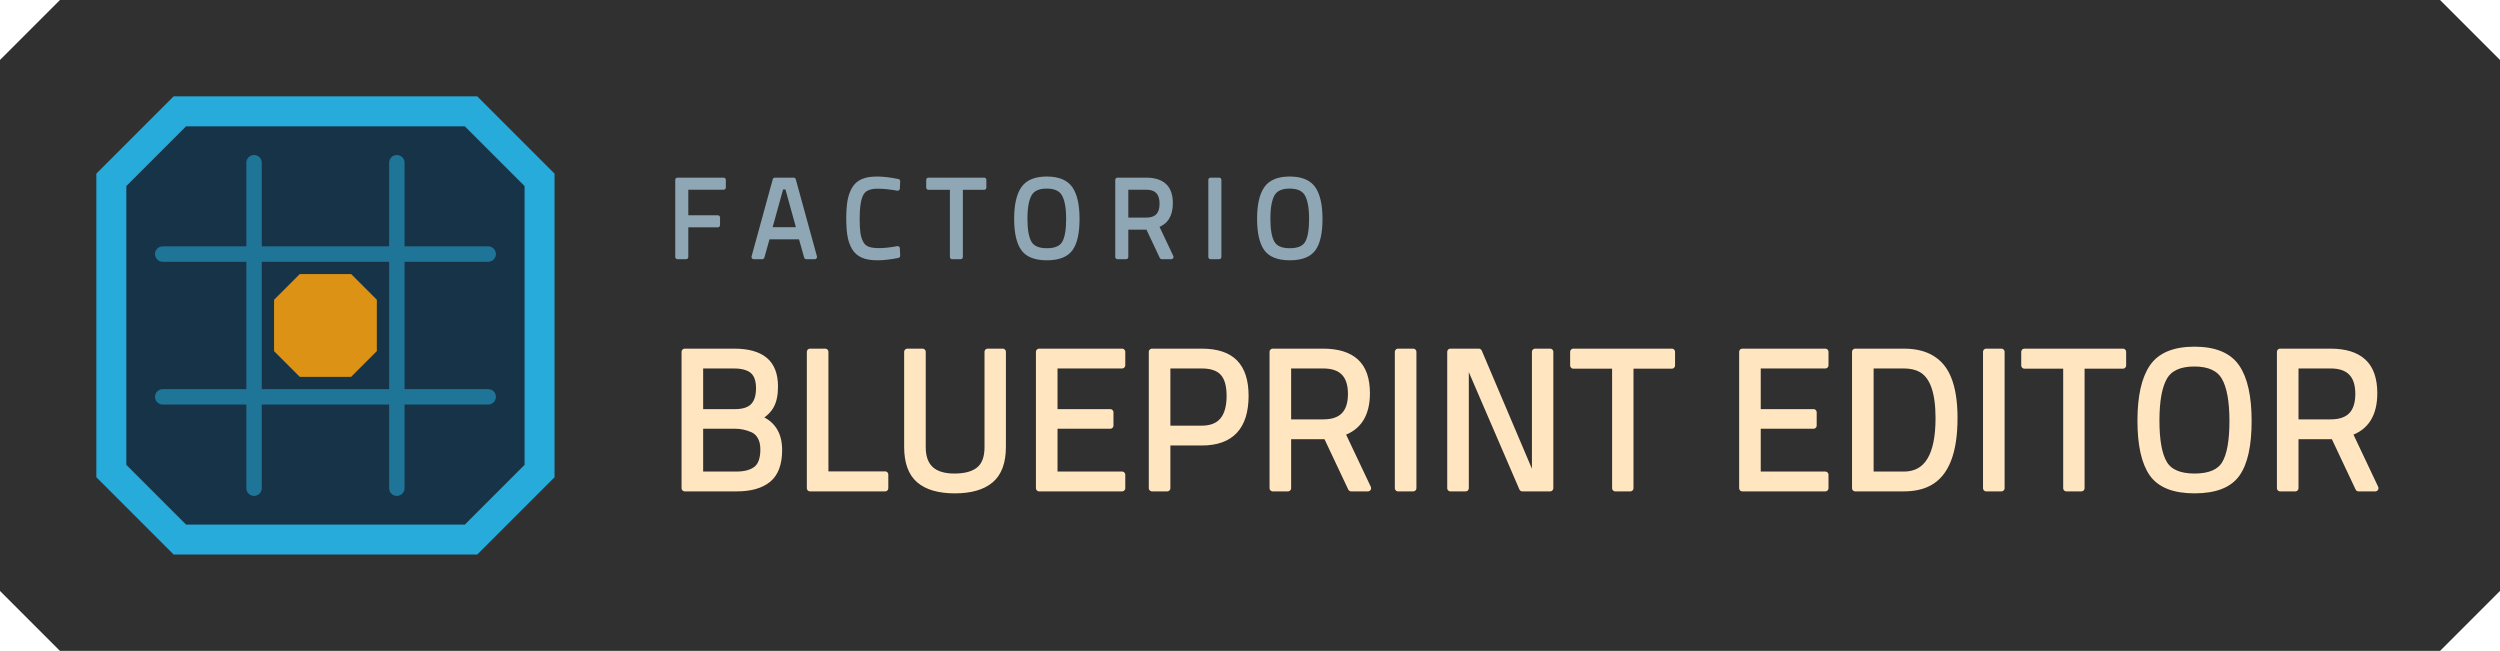
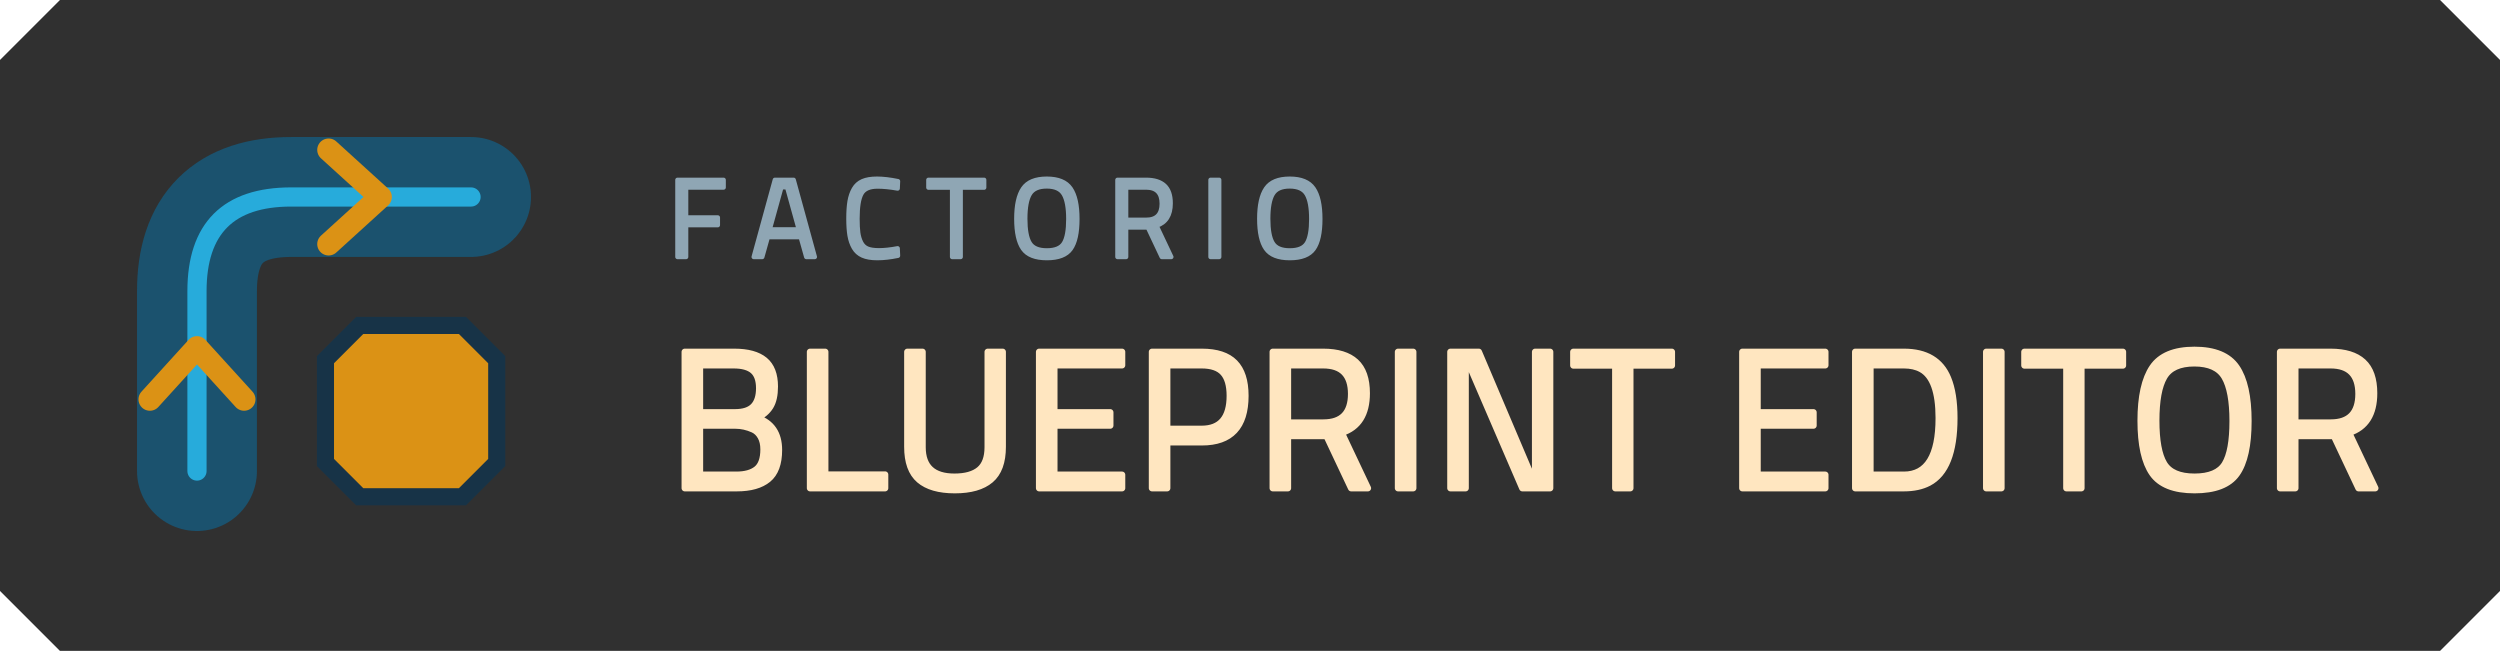
<svg xmlns="http://www.w3.org/2000/svg" viewBox="0 0 583.81 152.00">
  <path d="M14,0 L569.81,0 L583.81,14 L583.81,138.0 L569.81,152.0 L14,152.0 L0,138.0 L0,14 Z" fill="#303030" />
-   <path d="M42.0,26.0 L110.0,26.0 L126.0,42.0 L126.0,110.0 L110.0,126.0 L42.0,126.0 L26.0,110.0 L26.0,42.0 Z" fill="#173347" />
-   <path d="M59.33,38.00 L59.33,114.00 M38.00,59.33 L114.00,59.33 M92.67,38.00 L92.67,114.00 M38.00,92.67 L114.00,92.67" stroke="#27abdb" stroke-width="3.60" stroke-linecap="round" opacity=".55" />
-   <path d="M70.0,64.0 L82.0,64.0 L88.0,70.0 L88.0,82.0 L82.0,88.0 L70.0,88.0 L64.0,82.0 L64.0,70.0 Z" fill="#db9215" />
-   <path d="M42.0,26.0 L110.0,26.0 L126.0,42.0 L126.0,110.0 L110.0,126.0 L42.0,126.0 L26.0,110.0 L26.0,42.0 Z" fill="none" stroke="#27abdb" stroke-width="7.00" />
+   <path d="M46.00,110.00 L46.00,68.00 Q46.00,46.00 68.00,46.00 L110.00,46.00" fill="none" stroke="#173347" stroke-width="28.00" stroke-linecap="round" stroke-linejoin="round" />
+   <path d="M46.00,110.00 L46.00,68.00 Q46.00,46.00 68.00,46.00 L110.00,46.00" fill="none" stroke="#27abdb" stroke-width="28.00" stroke-linecap="round" stroke-linejoin="round" opacity=".26" />
+   <path d="M46.00,110.00 L46.00,68.00 Q46.00,46.00 68.00,46.00 L110.00,46.00" fill="none" stroke="#27abdb" stroke-width="4.48" stroke-linecap="round" stroke-linejoin="round" />
+   <path d="M35.00,93.26 L46.00,81.16 L57.00,93.26 M76.74,35.00 L88.84,46.00 L76.74,57.00" fill="none" stroke="#db9215" stroke-width="5.32" stroke-linecap="round" stroke-linejoin="round" />
+   <path d="M84.0,76.0 L108.0,76.0 L116.0,84.0 L116.0,108.0 L108.0,116.0 L84.0,116.0 L76.0,108.0 L76.0,84.0 Z" fill="#db9215" />
+   <path d="M84.0,76.0 L108.0,76.0 L116.0,84.0 L116.0,108.0 L108.0,116.0 L84.0,116.0 L76.0,108.0 L76.0,84.0 Z" fill="none" stroke="#173347" stroke-width="4.00" />
  <path d="M158.21 60.0V42.008H168.974V43.776H160.212V50.796H167.622V52.564H160.212V60.0ZM176.02 60.0 180.96 42.008H185.328L190.268 60.0H188.292L186.992 55.372H179.296L177.996 60.0ZM182.468 43.724 179.738 53.578H186.55L183.82 43.724ZM209.69 59.714Q207.012 60.26 204.88 60.26Q202.748 60.26 201.435 59.675Q200.122 59.09 199.407 57.855Q198.692 56.62 198.419 55.021Q198.146 53.422 198.146 51.03Q198.146 48.638 198.419 47.013Q198.692 45.388 199.407 44.14Q200.122 42.892 201.422 42.32Q202.722 41.748 204.802 41.748Q206.882 41.748 209.69 42.32L209.612 44.01Q206.986 43.542 204.932 43.542Q202.072 43.542 201.149 45.245Q200.226 46.948 200.226 51.056Q200.226 53.11 200.395 54.358Q200.564 55.606 201.058 56.607Q201.552 57.608 202.501 58.037Q203.45 58.466 205.283 58.466Q207.116 58.466 209.612 57.998ZM216.814 43.802V42.008H229.814V43.802H224.328V60.0H222.352V43.802ZM239.408 51.082Q239.408 55.034 240.448 56.763Q241.488 58.492 244.465 58.492Q247.442 58.492 248.469 56.802Q249.496 55.112 249.496 51.134Q249.496 47.156 248.43 45.336Q247.364 43.516 244.439 43.516Q241.514 43.516 240.461 45.323Q239.408 47.13 239.408 51.082ZM251.576 51.134Q251.576 55.944 250.042 58.102Q248.508 60.26 244.465 60.26Q240.422 60.26 238.888 58.05Q237.354 55.84 237.354 51.095Q237.354 46.35 238.914 44.049Q240.474 41.748 244.452 41.748Q248.43 41.748 250.003 44.036Q251.576 46.324 251.576 51.134ZM262.964 53.11V60.0H260.962V42.008H267.618Q270.478 42.008 271.921 43.334Q273.364 44.66 273.364 47.468Q273.364 51.628 270.062 52.694L273.52 60.0H271.31L268.06 53.11ZM267.644 51.342Q271.31 51.342 271.31 47.559Q271.31 43.776 267.618 43.776H262.964V51.342ZM282.698 60.0V42.008H284.7V60.0ZM296.14 51.082Q296.14 55.034 297.18 56.763Q298.22 58.492 301.197 58.492Q304.174 58.492 305.201 56.802Q306.228 55.112 306.228 51.134Q306.228 47.156 305.162 45.336Q304.096 43.516 301.171 43.516Q298.246 43.516 297.193 45.323Q296.14 47.13 296.14 51.082ZM308.308 51.134Q308.308 55.944 306.774 58.102Q305.24 60.26 301.197 60.26Q297.154 60.26 295.62 58.05Q294.086 55.84 294.086 51.095Q294.086 46.35 295.646 44.049Q297.206 41.748 301.184 41.748Q305.162 41.748 306.735 44.036Q308.308 46.324 308.308 51.134Z" fill="#8fa6b4" stroke="#8fa6b4" stroke-width="1.05" stroke-linejoin="round" />
  <path d="M159.91 82.168H171.456Q176.194 82.168 178.563 84.123Q180.932 86.078 180.932 90.264Q180.932 93.254 179.897 94.933Q178.862 96.612 176.838 97.578Q181.898 99.326 181.898 105.076Q181.898 109.86 179.368 111.93Q176.838 114.0 172.054 114.0H159.91ZM171.686 99.372H163.452V110.872H171.916Q175.044 110.872 176.677 109.561Q178.31 108.25 178.31 104.938Q178.31 103.19 177.643 101.994Q176.976 100.798 175.872 100.292Q173.848 99.372 171.686 99.372ZM171.318 85.296H163.452V96.29H171.64Q174.584 96.29 175.941 94.887Q177.298 93.484 177.298 90.655Q177.298 87.826 175.849 86.561Q174.4 85.296 171.318 85.296ZM206.692 114.0H189.166V82.168H192.708V110.826H206.692ZM215.432 104.432Q215.432 111.332 222.884 111.332Q226.748 111.332 228.703 109.699Q230.658 108.066 230.658 104.432V82.168H234.154V104.34Q234.154 109.676 231.325 112.068Q228.496 114.46 222.976 114.46Q217.456 114.46 214.673 112.068Q211.89 109.676 211.89 104.34V82.168H215.432ZM242.664 114.0V82.168H262.03V85.296H246.206V96.29H259.27V99.372H246.206V110.872H262.03V114.0ZM280.66 103.282H272.564V114.0H269.022V82.168H280.66Q285.858 82.168 288.342 84.698Q290.826 87.228 290.826 92.426Q290.826 103.282 280.66 103.282ZM272.564 100.154H280.614Q287.192 100.154 287.192 92.426Q287.192 88.746 285.628 87.021Q284.064 85.296 280.614 85.296H272.564ZM300.762 101.81V114.0H297.22V82.168H308.996Q314.056 82.168 316.609 84.514Q319.162 86.86 319.162 91.828Q319.162 99.188 313.32 101.074L319.438 114.0H315.528L309.778 101.81ZM309.042 98.682Q315.528 98.682 315.528 91.989Q315.528 85.296 308.996 85.296H300.762V98.682ZM326.476 114.0V82.168H330.018V114.0ZM338.712 114.0V82.168H345.336L357.526 110.872H358.492V82.168H361.988V114.0H355.502L343.128 85.296H342.254V114.0ZM367.416 85.342V82.168H390.416V85.342H380.71V114.0H377.214V85.342ZM406.884 114.0V82.168H426.25V85.296H410.426V96.29H423.49V99.372H410.426V110.872H426.25V114.0ZM444.604 114.0H433.242V82.168H444.604Q452.378 82.168 454.908 88.332Q456.38 91.874 456.38 97.624Q456.38 109.63 450.4 112.758Q448.008 114.0 444.604 114.0ZM452.746 97.624Q452.746 88.47 448.652 86.216Q446.996 85.296 444.604 85.296H436.784V110.872H444.604Q452.746 110.872 452.746 97.624ZM463.832 114.0V82.168H467.374V114.0ZM472.756 85.342V82.168H495.756V85.342H486.05V114.0H482.554V85.342ZM503.53 98.222Q503.53 105.214 505.37 108.273Q507.21 111.332 512.477 111.332Q517.744 111.332 519.561 108.342Q521.378 105.352 521.378 98.314Q521.378 91.276 519.492 88.056Q517.606 84.836 512.431 84.836Q507.256 84.836 505.393 88.033Q503.53 91.23 503.53 98.222ZM525.058 98.314Q525.058 106.824 522.344 110.642Q519.63 114.46 512.477 114.46Q505.324 114.46 502.61 110.55Q499.896 106.64 499.896 98.245Q499.896 89.85 502.656 85.779Q505.416 81.708 512.454 81.708Q519.492 81.708 522.275 85.756Q525.058 89.804 525.058 98.314ZM536.006 101.81V114.0H532.464V82.168H544.24Q549.3 82.168 551.853 84.514Q554.406 86.86 554.406 91.828Q554.406 99.188 548.564 101.074L554.682 114.0H550.772L545.022 101.81ZM544.286 98.682Q550.772 98.682 550.772 91.989Q550.772 85.296 544.24 85.296H536.006V98.682Z" fill="#ffe6c0" stroke="#ffe6c0" stroke-width="1.5" stroke-linejoin="round" />
</svg>
